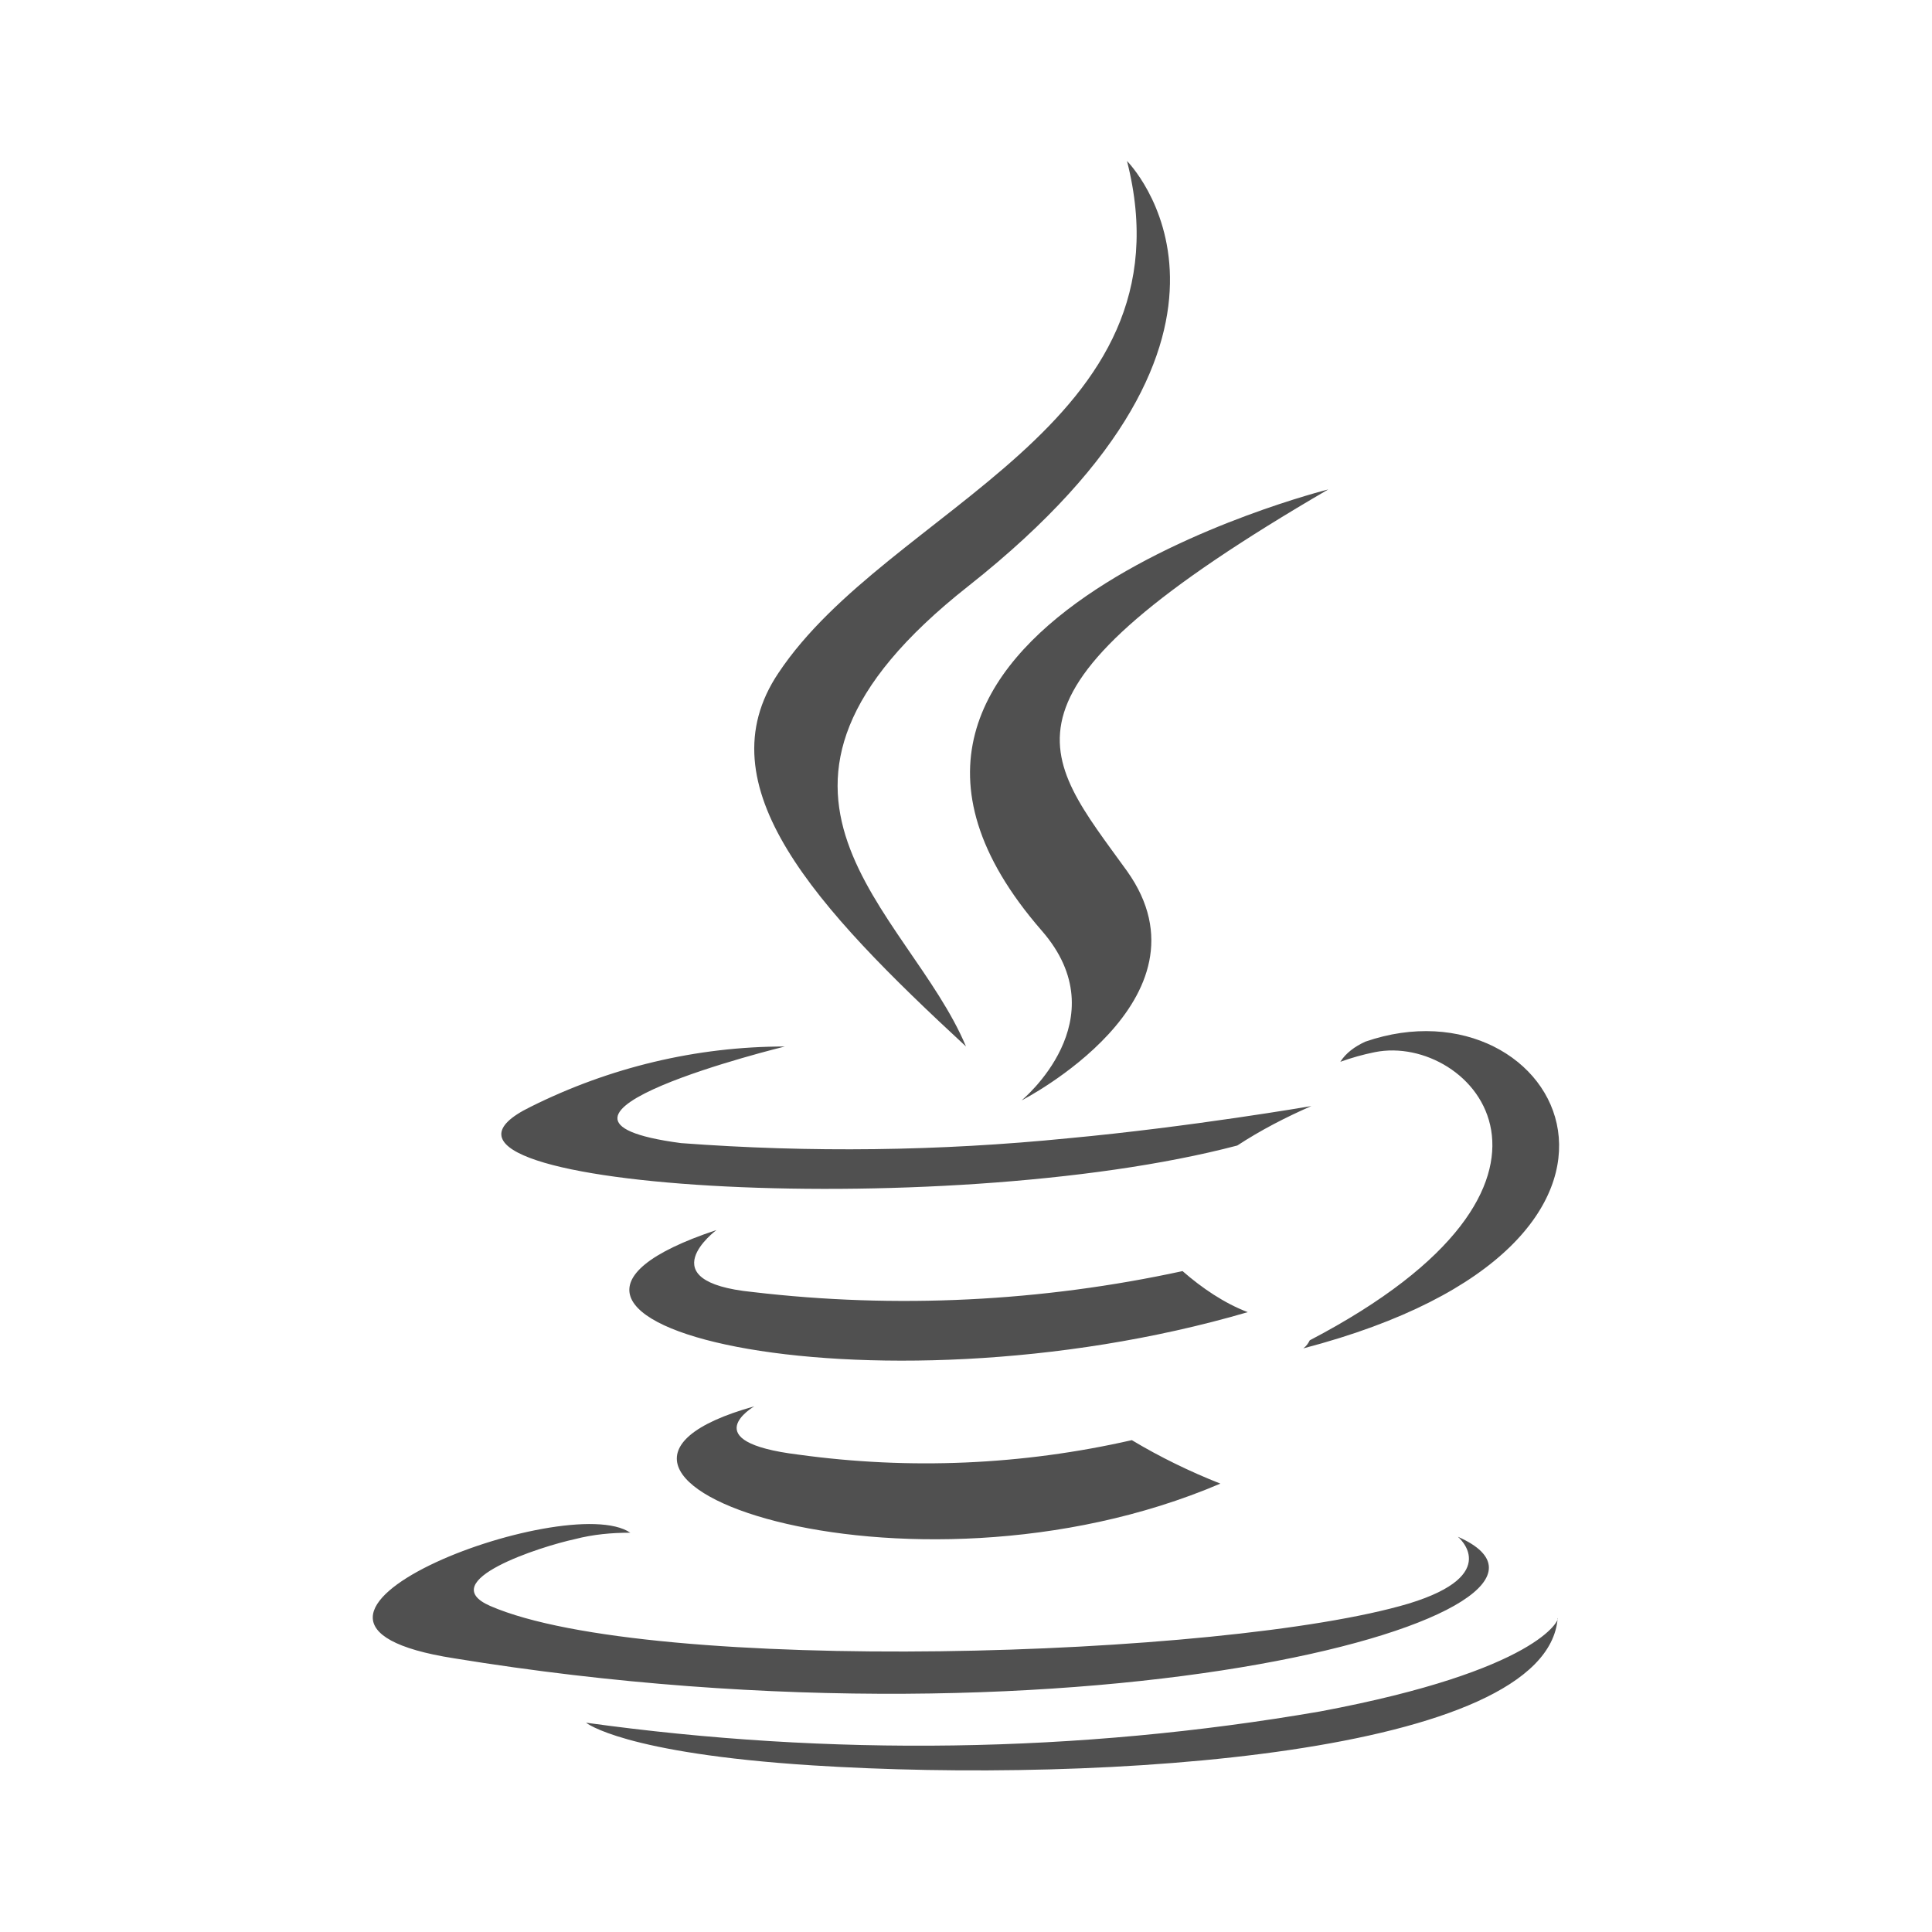
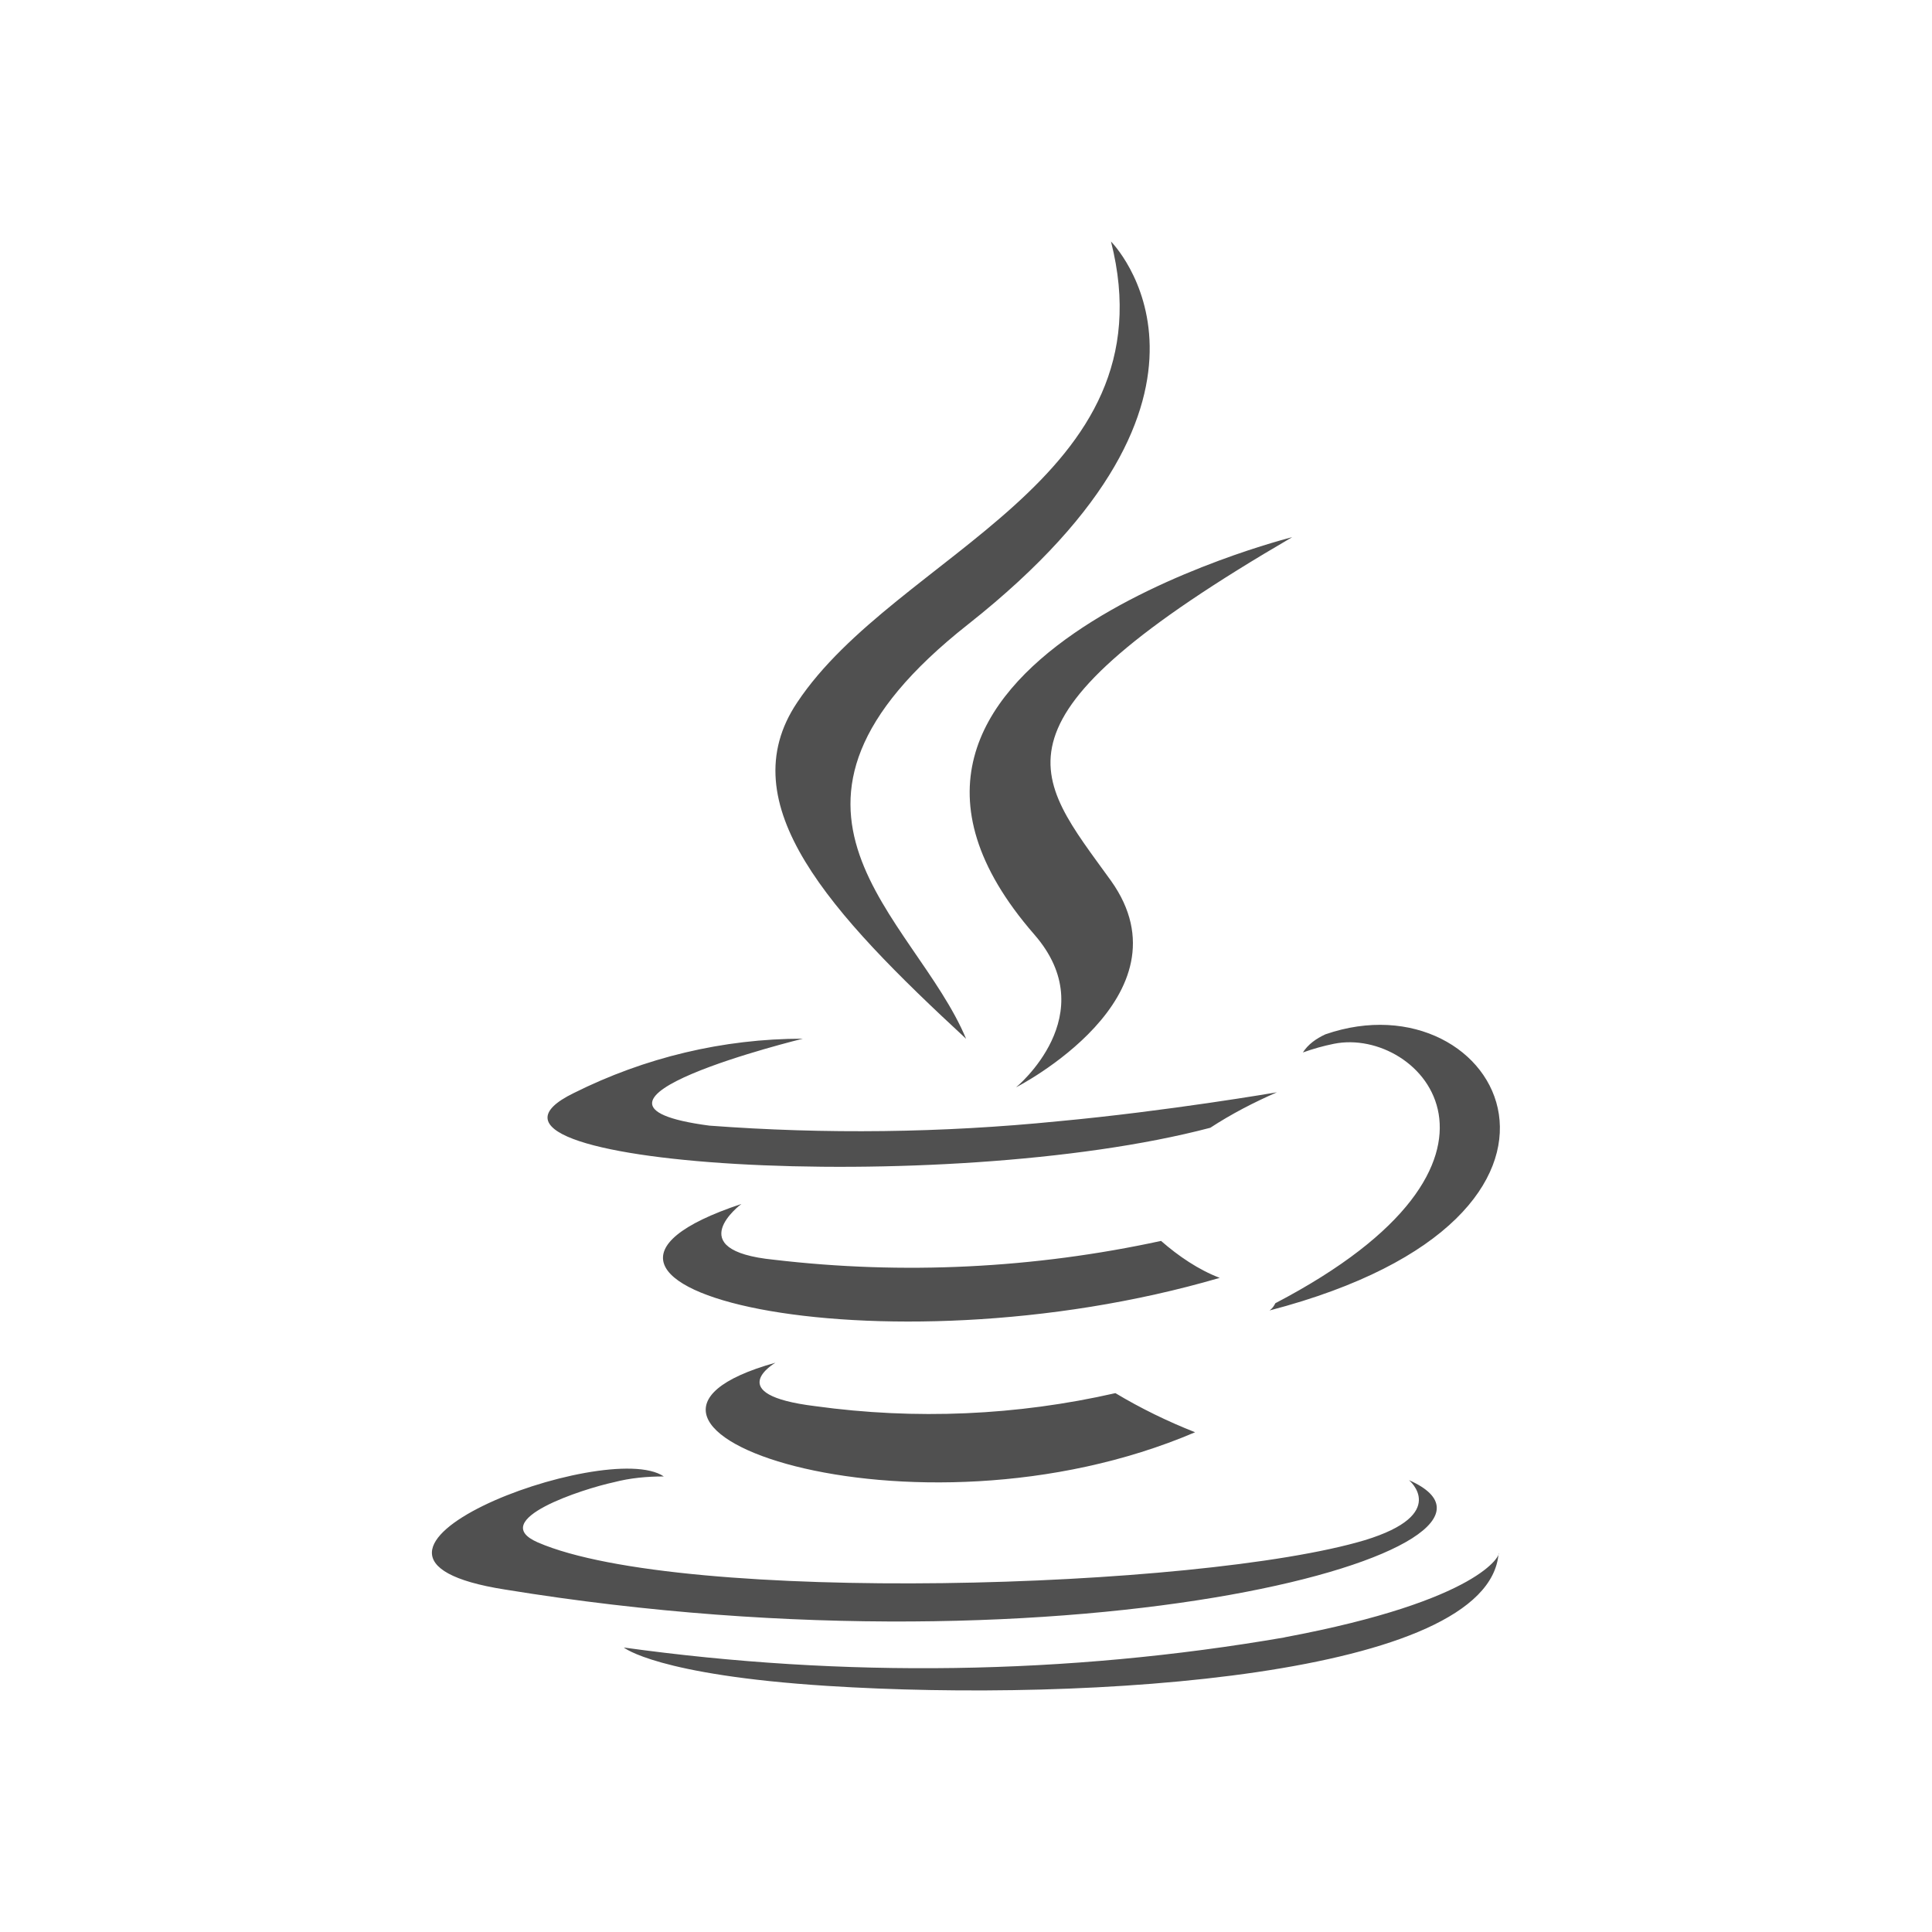
- <svg xmlns="http://www.w3.org/2000/svg" viewBox="0 0 24 24" fill="#505050">
-   <path d="M16.5,6.08C16.5,6.08 9.66,7.79 12.94,11.56C13.91,12.67 12.69,13.67 12.69,13.67C12.69,13.67 15.14,12.42 14,10.82C12.94,9.35 12.14,8.62 16.5,6.08M12.03,7.28C16.08,4.08 14,2 14,2C14.84,5.3 11.04,6.3 9.67,8.36C8.73,9.76 10.13,11.27 12,13C11.29,11.3 8.78,9.84 12.03,7.28M9.37,17.47C6.29,18.33 11.25,20.1 15.16,18.43C14.78,18.28 14.41,18.1 14.06,17.89C12.7,18.2 11.3,18.26 9.92,18.07C8.61,17.91 9.37,17.47 9.37,17.47M14.69,15.79C12.94,16.17 11.13,16.26 9.35,16.05C8.04,15.92 8.9,15.28 8.9,15.28C5.5,16.41 10.78,17.68 15.5,16.3C15.21,16.19 14.93,16 14.69,15.79M18.11,19.09C18.11,19.09 18.68,19.56 17.5,19.92C15.22,20.6 8.07,20.81 6.09,19.95C5.38,19.64 6.72,19.21 7.14,19.12C7.37,19.06 7.6,19.04 7.83,19.04C7.04,18.5 2.7,20.14 5.64,20.6C13.61,21.9 20.18,20 18.11,19.09M15.37,14.23C15.66,14.04 15.97,13.88 16.29,13.74C16.29,13.74 14.78,14 13.27,14.14C11.67,14.3 10.06,14.32 8.46,14.2C6.11,13.89 9.75,13 9.75,13C8.65,13 7.57,13.26 6.59,13.75C4.54,14.75 11.69,15.2 15.37,14.23M16.27,16.65C16.25,16.69 16.23,16.72 16.19,16.75C21.2,15.44 19.36,12.11 16.96,12.94C16.83,13 16.72,13.08 16.65,13.19C16.79,13.14 16.93,13.1 17.08,13.07C18.28,12.83 20,14.7 16.27,16.65M16.4,21.26C13.39,21.78 10.31,21.82 7.28,21.4C7.28,21.4 7.74,21.78 10.09,21.93C13.69,22.16 19.22,21.8 19.35,20.1C19.38,20.11 19.12,20.75 16.4,21.26Z" />
+ <svg xmlns="http://www.w3.org/2000/svg" viewBox="0 0 24 24" fill="#505050" version="1.1" id="svg1">
+   <defs id="defs1" />
+   <path d="m 16.052,6.673 c 0,0 -6.158,1.54 -3.205,4.934 0.873,0.999 -0.225,1.9 -0.225,1.9 0,0 2.206,-1.125 1.179,-2.566 C 12.847,9.617 12.127,8.96 16.052,6.673 M 12.028,7.754 C 15.674,4.873 13.801,3 13.801,3 14.558,5.971 11.136,6.871 9.903,8.726 9.057,9.987 10.317,11.346 12.001,12.904 11.361,11.373 9.102,10.059 12.028,7.754 M 9.633,16.928 c -2.773,0.774 1.693,2.368 5.213,0.864 -0.342,-0.135 -0.675,-0.297 -0.99,-0.486 -1.224,0.279 -2.485,0.333 -3.727,0.162 C 8.948,17.324 9.633,16.928 9.633,16.928 m 4.79,-1.513 c -1.576,0.342 -3.205,0.423 -4.808,0.234 -1.179,-0.117 -0.405,-0.693 -0.405,-0.693 -3.061,1.017 1.693,2.161 5.942,0.918 -0.261,-0.099 -0.513,-0.27 -0.729,-0.459 m 3.079,2.971 c 0,0 0.513,0.423 -0.549,0.747 -2.053,0.612 -8.49,0.801 -10.273,0.027 -0.639,-0.279 0.567,-0.666 0.945,-0.747 0.207,-0.054 0.414,-0.072 0.621,-0.072 -0.711,-0.486 -4.619,0.99 -1.972,1.405 7.176,1.17 13.091,-0.54 11.227,-1.36 m -2.467,-4.376 c 0.261,-0.171 0.54,-0.315 0.828,-0.441 0,0 -1.36,0.234 -2.719,0.36 -1.441,0.144 -2.89,0.162 -4.331,0.054 -2.116,-0.279 1.161,-1.08 1.161,-1.08 -0.99,0 -1.963,0.234 -2.845,0.675 -1.846,0.9 4.592,1.305 7.905,0.432 m 0.81,2.179 c -0.018,0.036 -0.036,0.063 -0.072,0.09 4.511,-1.179 2.854,-4.178 0.693,-3.43 -0.117,0.054 -0.216,0.126 -0.279,0.225 0.126,-0.045 0.252,-0.081 0.387,-0.108 1.08,-0.216 2.629,1.468 -0.729,3.223 m 0.117,4.151 c -2.71,0.468 -5.483,0.504 -8.211,0.126 0,0 0.414,0.342 2.53,0.477 3.241,0.207 8.22,-0.117 8.337,-1.648 0.027,0.009 -0.207,0.585 -2.656,1.044 z" id="path1" style="stroke-width:1" />
</svg>
